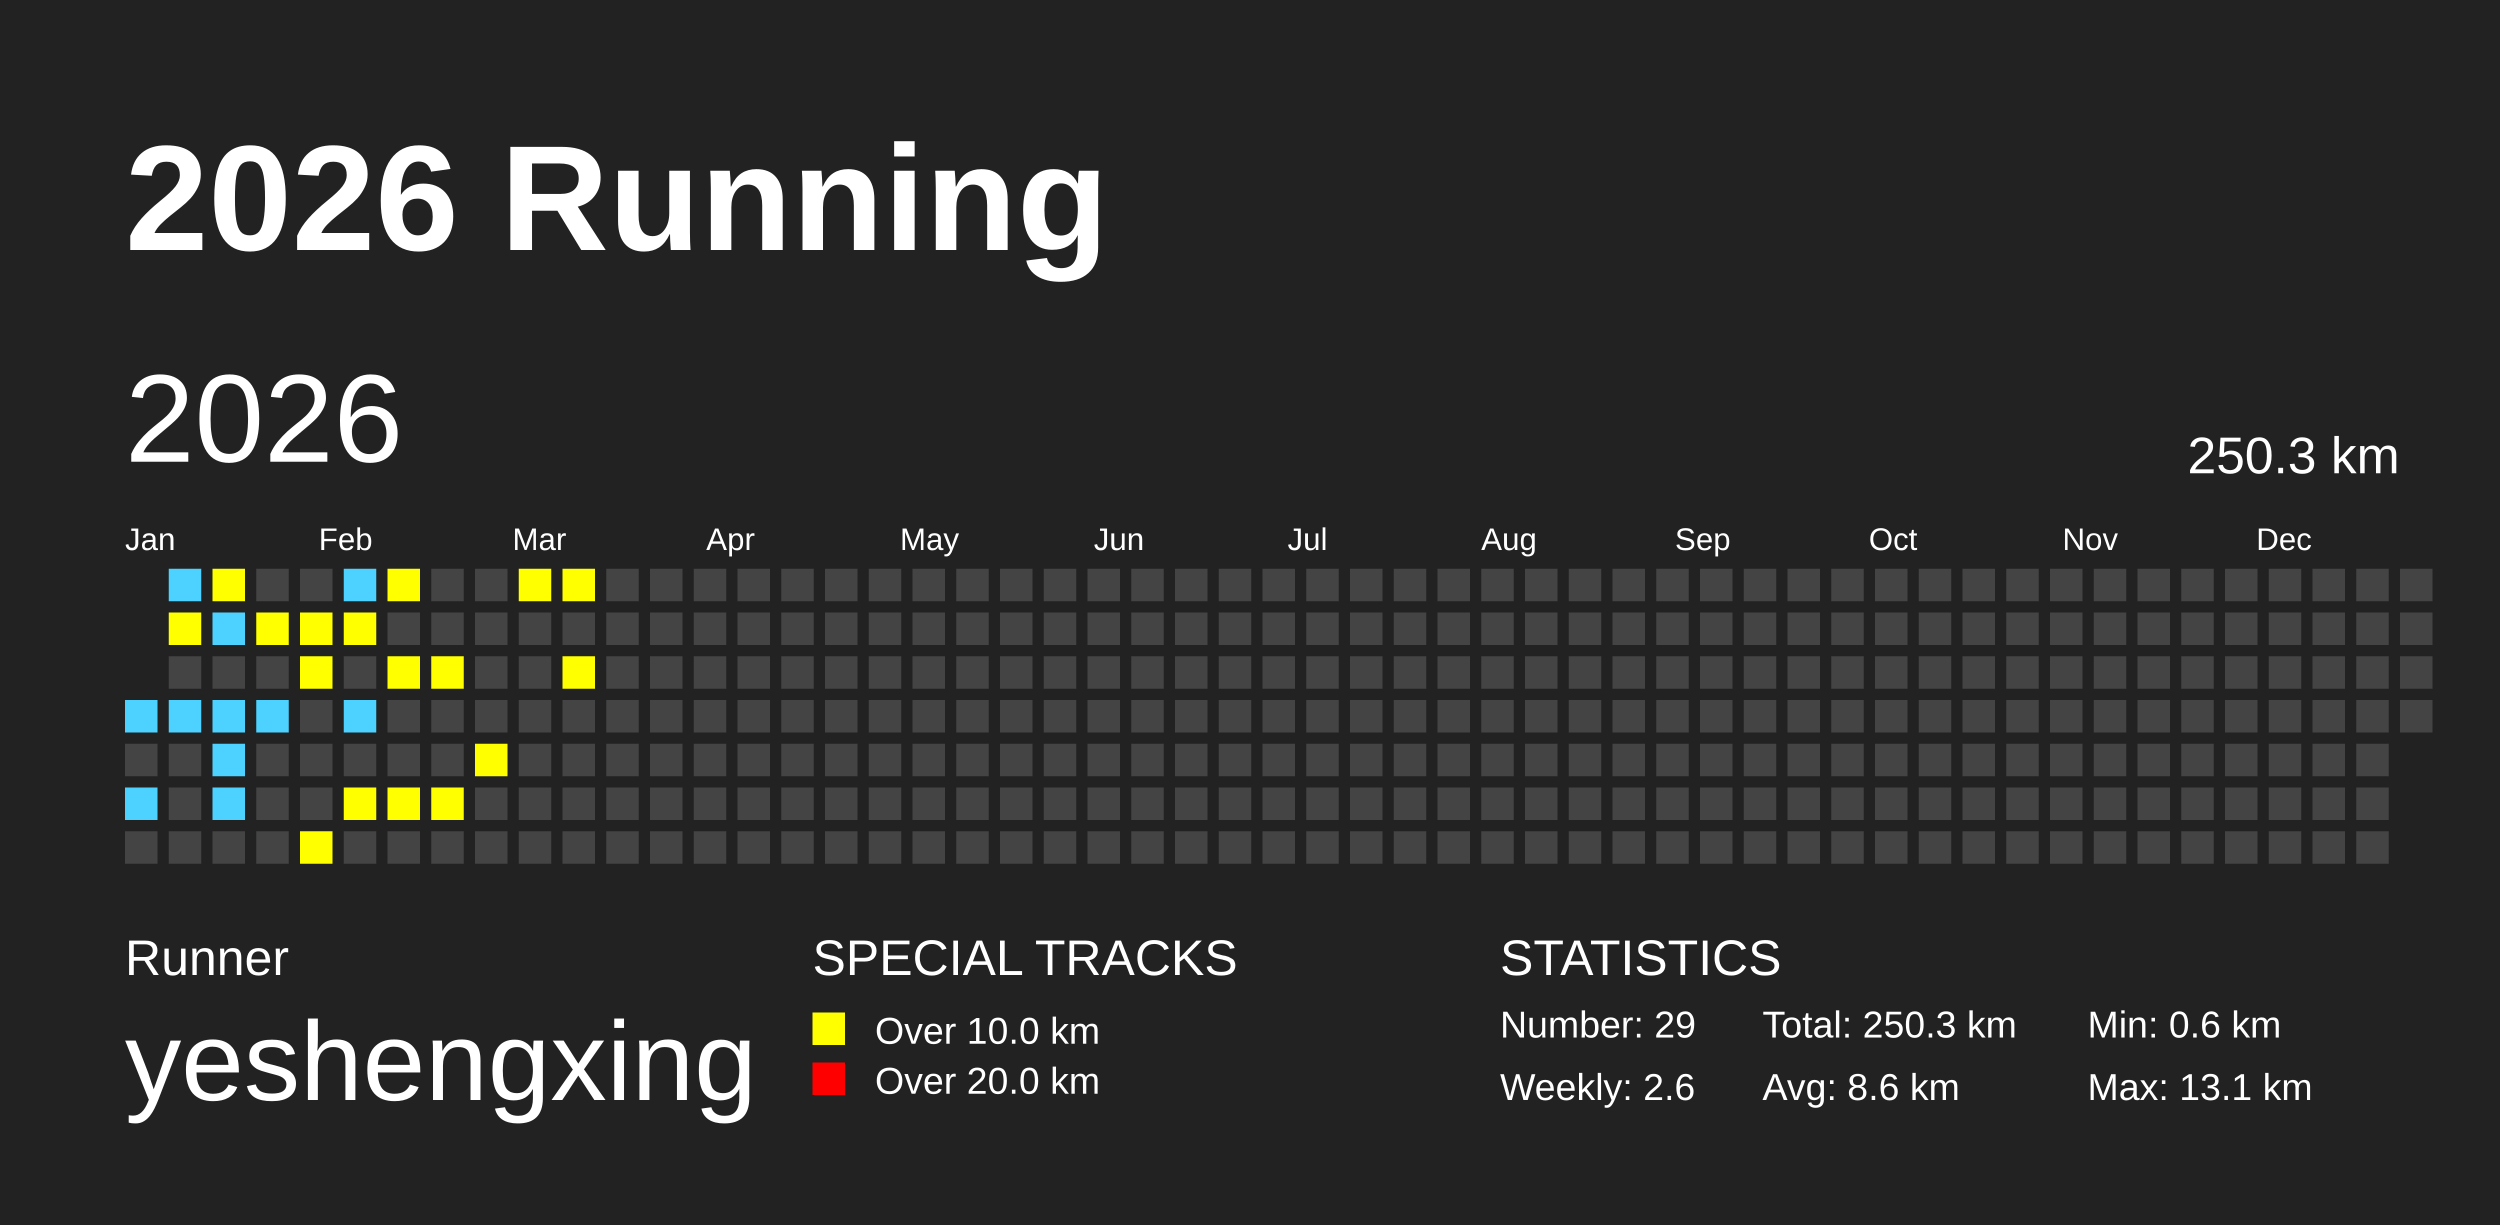
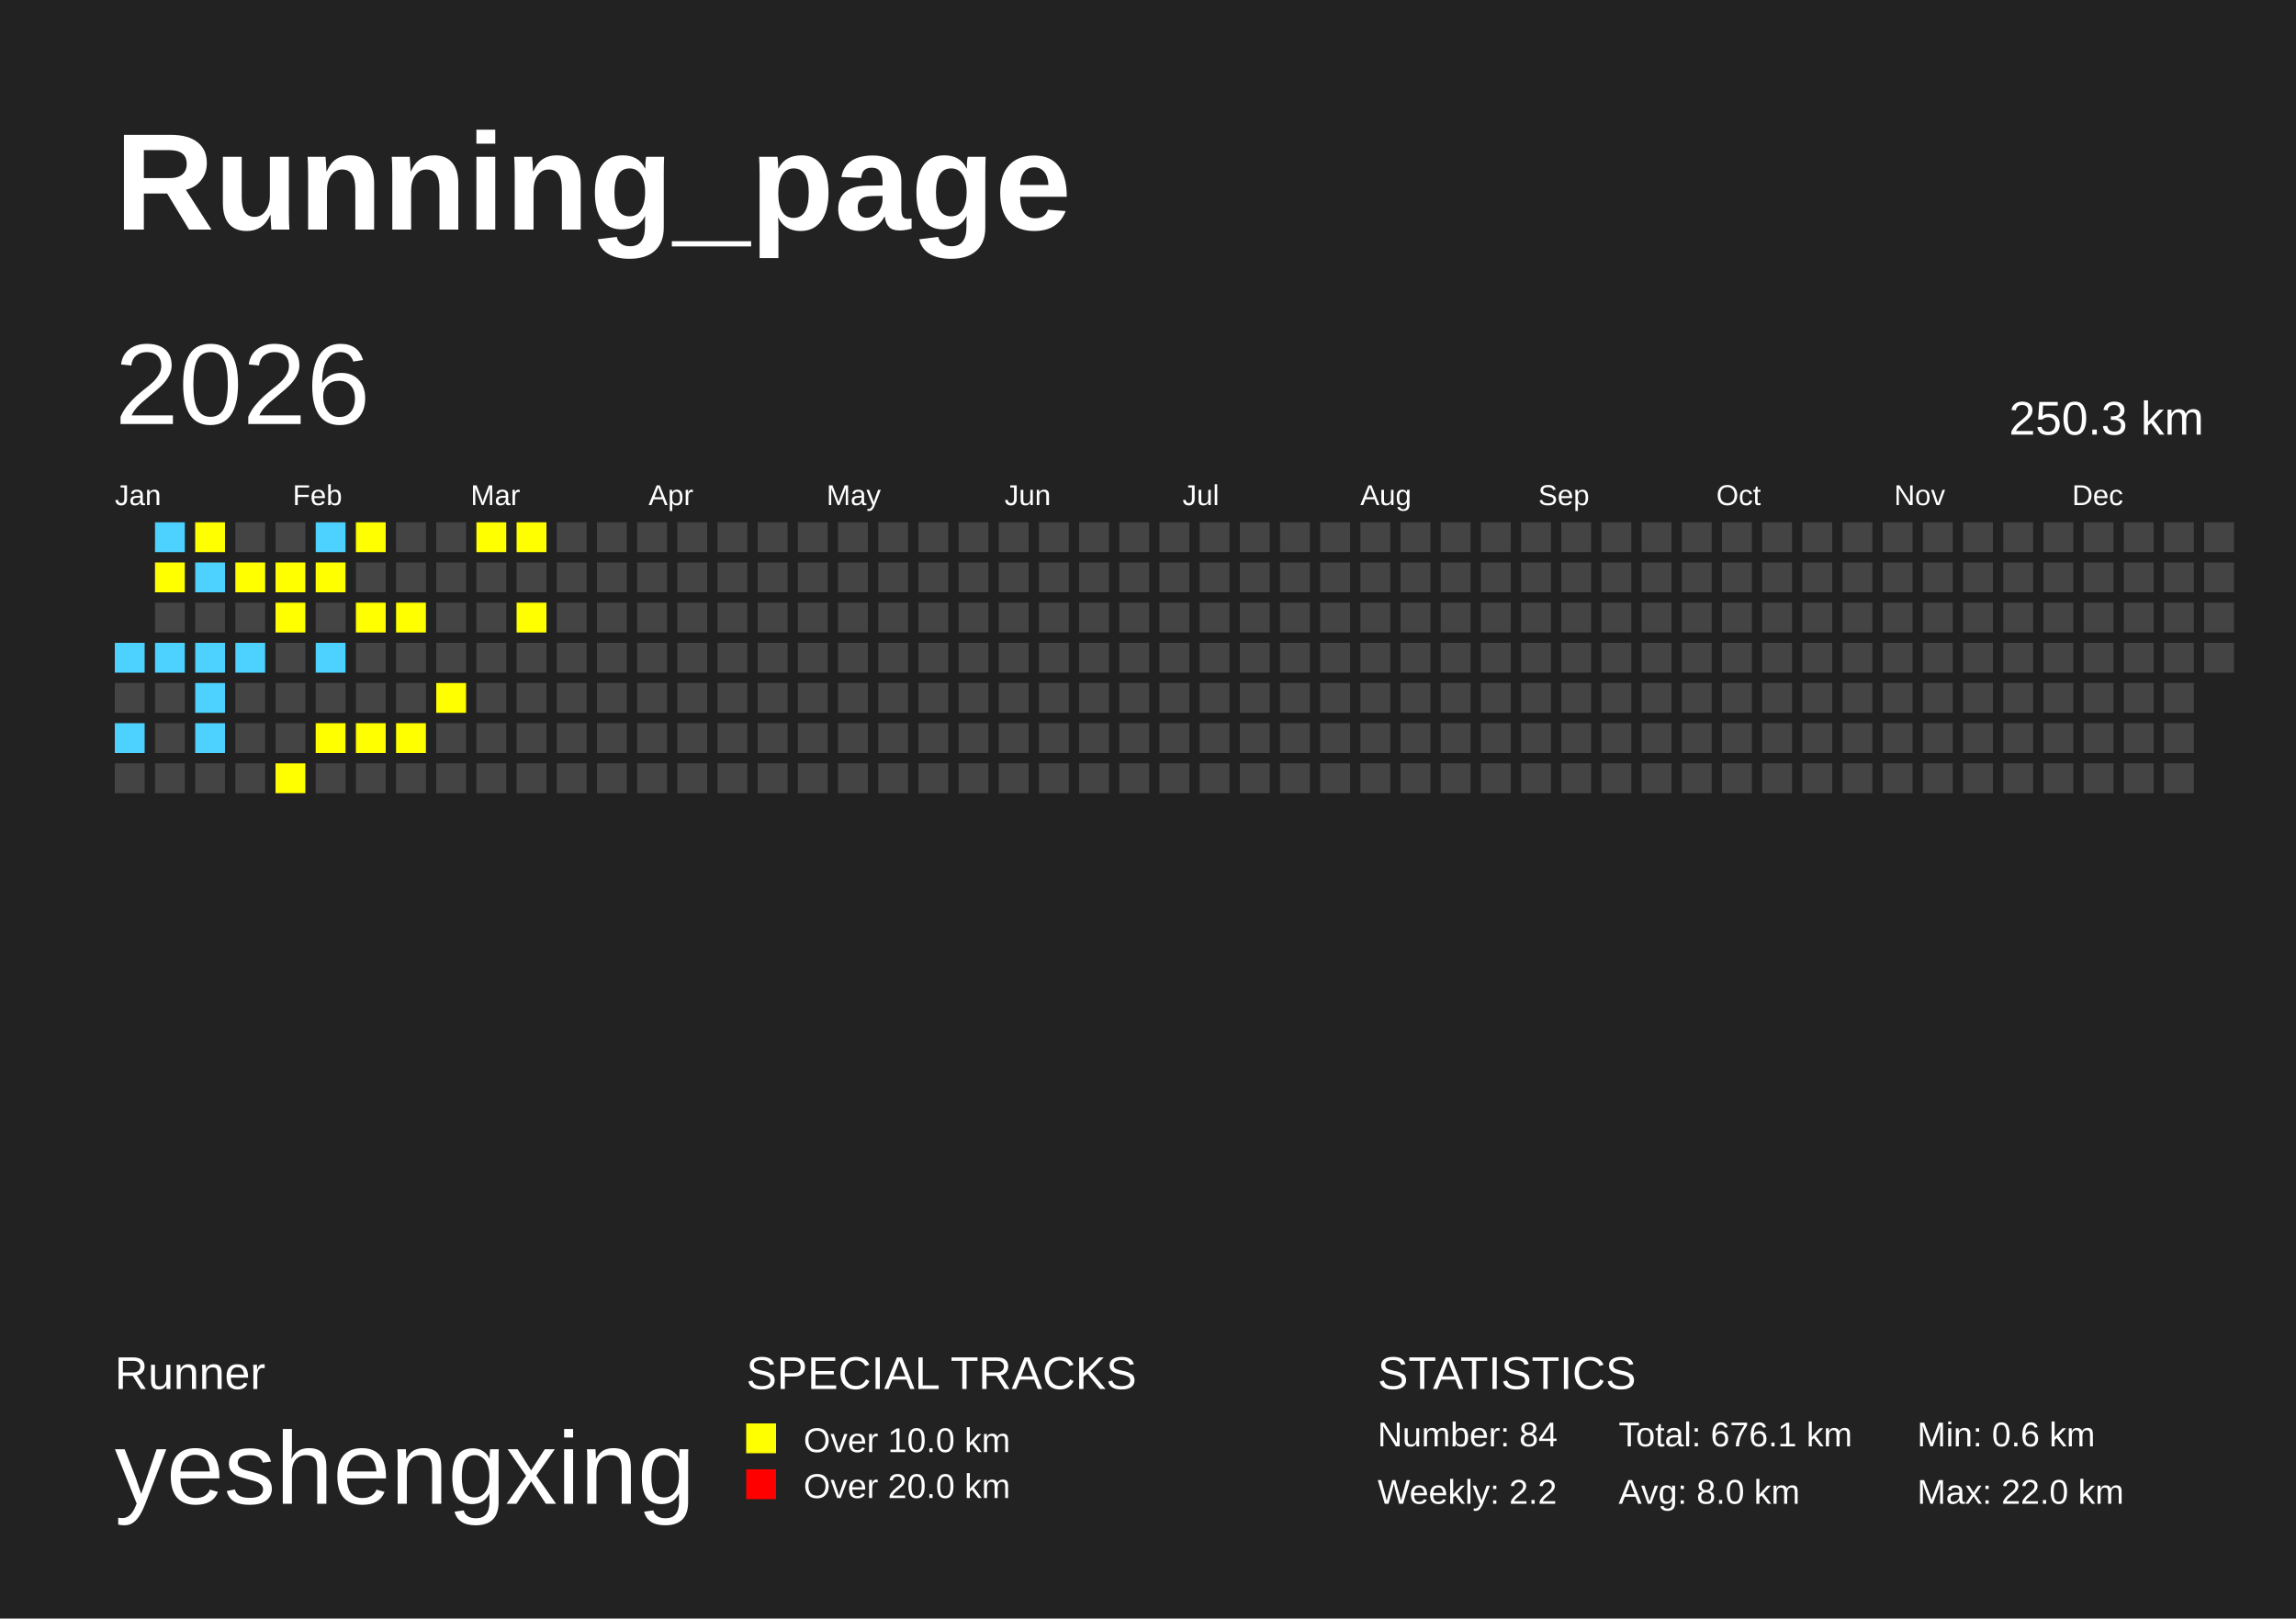
- <svg xmlns="http://www.w3.org/2000/svg" baseProfile="full" height="98mm" version="1.1" viewBox="0,0,200,98" width="200mm">
+ <svg xmlns="http://www.w3.org/2000/svg" baseProfile="full" height="141mm" version="1.1" viewBox="0,0,200,141" width="200mm">
  <defs />
-   <rect fill="#222222" height="98" width="200" x="0" y="0" />
-   <text fill="#FFFFFF" style="font-size:12px; font-family:Arial; font-weight:bold;" x="10" y="20">2026 Running</text>
-   <text fill="#FFFFFF" style="font-size:4px; font-family:Arial" x="10" y="78">Runner</text>
-   <text fill="#FFFFFF" style="font-size:9px; font-family:Arial" x="10" y="88">yeshengxing</text>
-   <text fill="#FFFFFF" style="font-size:4px; font-family:Arial" x="65" y="78">SPECIAL TRACKS</text>
-   <rect fill="yellow" height="2.6" width="2.6" x="65" y="81" />
-   <text fill="#FFFFFF" style="font-size:3px; font-family:Arial" x="70" y="83.5">Over 10.0 km</text>
-   <rect fill="red" height="2.6" width="2.6" x="65" y="85" />
-   <text fill="#FFFFFF" style="font-size:3px; font-family:Arial" x="70" y="87.5">Over 20.0 km</text>
-   <text fill="#FFFFFF" style="font-size:4px; font-family:Arial" x="120" y="78">STATISTICS</text>
-   <text fill="#FFFFFF" style="font-size:3px; font-family:Arial" x="120" y="83">Number: 29</text>
-   <text fill="#FFFFFF" style="font-size:3px; font-family:Arial" x="120" y="88">Weekly: 2.6</text>
-   <text fill="#FFFFFF" style="font-size:3px; font-family:Arial" x="141" y="83">Total: 250.3 km</text>
-   <text fill="#FFFFFF" style="font-size:3px; font-family:Arial" x="141" y="88">Avg: 8.6 km</text>
-   <text fill="#FFFFFF" style="font-size:3px; font-family:Arial" x="167" y="83">Min: 0.6 km</text>
-   <text fill="#FFFFFF" style="font-size:3px; font-family:Arial" x="167" y="88">Max: 13.1 km</text>
+   <rect fill="#222222" height="141" width="200" x="0" y="0" />
+   <text fill="#FFFFFF" style="font-size:12px; font-family:Arial; font-weight:bold;" x="10" y="20">Running_page</text>
+   <text fill="#FFFFFF" style="font-size:4px; font-family:Arial" x="10" y="121">Runner</text>
+   <text fill="#FFFFFF" style="font-size:9px; font-family:Arial" x="10" y="131">yeshengxing</text>
+   <text fill="#FFFFFF" style="font-size:4px; font-family:Arial" x="65" y="121">SPECIAL TRACKS</text>
+   <rect fill="yellow" height="2.6" width="2.6" x="65" y="124" />
+   <text fill="#FFFFFF" style="font-size:3px; font-family:Arial" x="70" y="126.5">Over 10.0 km</text>
+   <rect fill="red" height="2.6" width="2.6" x="65" y="128" />
+   <text fill="#FFFFFF" style="font-size:3px; font-family:Arial" x="70" y="130.5">Over 20.0 km</text>
+   <text fill="#FFFFFF" style="font-size:4px; font-family:Arial" x="120" y="121">STATISTICS</text>
+   <text fill="#FFFFFF" style="font-size:3px; font-family:Arial" x="120" y="126">Number: 84</text>
+   <text fill="#FFFFFF" style="font-size:3px; font-family:Arial" x="120" y="131">Weekly: 2.2</text>
+   <text fill="#FFFFFF" style="font-size:3px; font-family:Arial" x="141" y="126">Total: 676.1 km</text>
+   <text fill="#FFFFFF" style="font-size:3px; font-family:Arial" x="141" y="131">Avg: 8.0 km</text>
+   <text fill="#FFFFFF" style="font-size:3px; font-family:Arial" x="167" y="126">Min: 0.6 km</text>
+   <text fill="#FFFFFF" style="font-size:3px; font-family:Arial" x="167" y="131">Max: 22.0 km</text>
  <text dominant-baseline="hanging" fill="#FFFFFF" style="font-size:10.0px; font-family:Arial;" x="10" y="30">2026</text>
  <text dominant-baseline="hanging" fill="#FFFFFF" style="font-size:4.125px; font-family:Arial;" x="175" y="35">250.3 km</text>
  <text fill="#FFFFFF" style="font-size:2.5px; font-family:Arial" x="10.0" y="44">Jan</text>
  <text fill="#FFFFFF" style="font-size:2.5px; font-family:Arial" x="25.5" y="44">Feb</text>
  <text fill="#FFFFFF" style="font-size:2.5px; font-family:Arial" x="41.0" y="44">Mar</text>
  <text fill="#FFFFFF" style="font-size:2.5px; font-family:Arial" x="56.5" y="44">Apr</text>
  <text fill="#FFFFFF" style="font-size:2.5px; font-family:Arial" x="72.0" y="44">May</text>
  <text fill="#FFFFFF" style="font-size:2.5px; font-family:Arial" x="87.5" y="44">Jun</text>
  <text fill="#FFFFFF" style="font-size:2.5px; font-family:Arial" x="103.0" y="44">Jul</text>
  <text fill="#FFFFFF" style="font-size:2.5px; font-family:Arial" x="118.5" y="44">Aug</text>
  <text fill="#FFFFFF" style="font-size:2.5px; font-family:Arial" x="134.0" y="44">Sep</text>
  <text fill="#FFFFFF" style="font-size:2.5px; font-family:Arial" x="149.5" y="44">Oct</text>
  <text fill="#FFFFFF" style="font-size:2.5px; font-family:Arial" x="165.0" y="44">Nov</text>
  <text fill="#FFFFFF" style="font-size:2.5px; font-family:Arial" x="180.5" y="44">Dec</text>
  <rect fill="#4DD2FF" height="2.6" width="2.6" x="10.0" y="56.0" />
  <rect fill="#444444" height="2.6" width="2.6" x="10.0" y="59.5" />
  <rect fill="#4DD2FF" height="2.6" width="2.6" x="10.0" y="63.0" />
  <rect fill="#444444" height="2.6" width="2.6" x="10.0" y="66.5" />
  <rect fill="#4DD2FF" height="2.6" width="2.6" x="13.5" y="45.5" />
  <rect fill="yellow" height="2.6" width="2.6" x="13.5" y="49.0" />
  <rect fill="#444444" height="2.6" width="2.6" x="13.5" y="52.5" />
  <rect fill="#4DD2FF" height="2.6" width="2.6" x="13.5" y="56.0" />
  <rect fill="#444444" height="2.6" width="2.6" x="13.5" y="59.5" />
  <rect fill="#444444" height="2.6" width="2.6" x="13.5" y="63.0" />
  <rect fill="#444444" height="2.6" width="2.6" x="13.5" y="66.5" />
  <rect fill="yellow" height="2.6" width="2.6" x="17.0" y="45.5" />
  <rect fill="#4DD2FF" height="2.6" width="2.6" x="17.0" y="49.0" />
  <rect fill="#444444" height="2.6" width="2.6" x="17.0" y="52.5" />
  <rect fill="#4DD2FF" height="2.6" width="2.6" x="17.0" y="56.0" />
  <rect fill="#4DD2FF" height="2.6" width="2.6" x="17.0" y="59.5" />
  <rect fill="#4DD2FF" height="2.6" width="2.6" x="17.0" y="63.0" />
  <rect fill="#444444" height="2.6" width="2.6" x="17.0" y="66.5" />
  <rect fill="#444444" height="2.6" width="2.6" x="20.5" y="45.5" />
  <rect fill="yellow" height="2.6" width="2.6" x="20.5" y="49.0" />
  <rect fill="#444444" height="2.6" width="2.6" x="20.5" y="52.5" />
  <rect fill="#4DD2FF" height="2.6" width="2.6" x="20.5" y="56.0" />
  <rect fill="#444444" height="2.6" width="2.6" x="20.5" y="59.5" />
  <rect fill="#444444" height="2.6" width="2.6" x="20.5" y="63.0" />
  <rect fill="#444444" height="2.6" width="2.6" x="20.5" y="66.5" />
  <rect fill="#444444" height="2.6" width="2.6" x="24.0" y="45.5" />
  <rect fill="yellow" height="2.6" width="2.6" x="24.0" y="49.0" />
  <rect fill="yellow" height="2.6" width="2.6" x="24.0" y="52.5" />
  <rect fill="#444444" height="2.6" width="2.6" x="24.0" y="56.0" />
  <rect fill="#444444" height="2.6" width="2.6" x="24.0" y="59.5" />
  <rect fill="#444444" height="2.6" width="2.6" x="24.0" y="63.0" />
  <rect fill="yellow" height="2.6" width="2.6" x="24.0" y="66.5" />
  <rect fill="#4DD2FF" height="2.6" width="2.6" x="27.5" y="45.5" />
  <rect fill="yellow" height="2.6" width="2.6" x="27.5" y="49.0" />
  <rect fill="#444444" height="2.6" width="2.6" x="27.5" y="52.5" />
  <rect fill="#4DD2FF" height="2.6" width="2.6" x="27.5" y="56.0" />
  <rect fill="#444444" height="2.6" width="2.6" x="27.5" y="59.5" />
  <rect fill="yellow" height="2.6" width="2.6" x="27.5" y="63.0" />
  <rect fill="#444444" height="2.6" width="2.6" x="27.5" y="66.5" />
  <rect fill="yellow" height="2.6" width="2.6" x="31.0" y="45.5" />
  <rect fill="#444444" height="2.6" width="2.6" x="31.0" y="49.0" />
  <rect fill="yellow" height="2.6" width="2.6" x="31.0" y="52.5" />
  <rect fill="#444444" height="2.6" width="2.6" x="31.0" y="56.0" />
  <rect fill="#444444" height="2.6" width="2.6" x="31.0" y="59.5" />
  <rect fill="yellow" height="2.6" width="2.6" x="31.0" y="63.0" />
  <rect fill="#444444" height="2.6" width="2.6" x="31.0" y="66.5" />
  <rect fill="#444444" height="2.6" width="2.6" x="34.5" y="45.5" />
  <rect fill="#444444" height="2.6" width="2.6" x="34.5" y="49.0" />
  <rect fill="yellow" height="2.6" width="2.6" x="34.5" y="52.5" />
  <rect fill="#444444" height="2.6" width="2.6" x="34.5" y="56.0" />
  <rect fill="#444444" height="2.6" width="2.6" x="34.5" y="59.5" />
  <rect fill="yellow" height="2.6" width="2.6" x="34.5" y="63.0" />
  <rect fill="#444444" height="2.6" width="2.6" x="34.5" y="66.5" />
  <rect fill="#444444" height="2.6" width="2.6" x="38.0" y="45.5" />
  <rect fill="#444444" height="2.6" width="2.6" x="38.0" y="49.0" />
  <rect fill="#444444" height="2.6" width="2.6" x="38.0" y="52.5" />
  <rect fill="#444444" height="2.6" width="2.6" x="38.0" y="56.0" />
  <rect fill="yellow" height="2.6" width="2.6" x="38.0" y="59.5" />
  <rect fill="#444444" height="2.6" width="2.6" x="38.0" y="63.0" />
  <rect fill="#444444" height="2.6" width="2.6" x="38.0" y="66.5" />
  <rect fill="yellow" height="2.6" width="2.6" x="41.5" y="45.5" />
  <rect fill="#444444" height="2.6" width="2.6" x="41.5" y="49.0" />
  <rect fill="#444444" height="2.6" width="2.6" x="41.5" y="52.5" />
  <rect fill="#444444" height="2.6" width="2.6" x="41.5" y="56.0" />
  <rect fill="#444444" height="2.6" width="2.6" x="41.5" y="59.5" />
  <rect fill="#444444" height="2.6" width="2.6" x="41.5" y="63.0" />
  <rect fill="#444444" height="2.6" width="2.6" x="41.5" y="66.5" />
  <rect fill="yellow" height="2.6" width="2.6" x="45.0" y="45.5" />
  <rect fill="#444444" height="2.6" width="2.6" x="45.0" y="49.0" />
  <rect fill="yellow" height="2.6" width="2.6" x="45.0" y="52.5" />
  <rect fill="#444444" height="2.6" width="2.6" x="45.0" y="56.0" />
  <rect fill="#444444" height="2.6" width="2.6" x="45.0" y="59.5" />
  <rect fill="#444444" height="2.6" width="2.6" x="45.0" y="63.0" />
  <rect fill="#444444" height="2.6" width="2.6" x="45.0" y="66.5" />
  <rect fill="#444444" height="2.6" width="2.6" x="48.5" y="45.5" />
  <rect fill="#444444" height="2.6" width="2.6" x="48.5" y="49.0" />
  <rect fill="#444444" height="2.6" width="2.6" x="48.5" y="52.5" />
  <rect fill="#444444" height="2.6" width="2.6" x="48.5" y="56.0" />
  <rect fill="#444444" height="2.6" width="2.6" x="48.5" y="59.5" />
  <rect fill="#444444" height="2.6" width="2.6" x="48.5" y="63.0" />
  <rect fill="#444444" height="2.6" width="2.6" x="48.5" y="66.5" />
  <rect fill="#444444" height="2.6" width="2.6" x="52.0" y="45.5" />
  <rect fill="#444444" height="2.6" width="2.6" x="52.0" y="49.0" />
  <rect fill="#444444" height="2.6" width="2.6" x="52.0" y="52.5" />
  <rect fill="#444444" height="2.6" width="2.6" x="52.0" y="56.0" />
  <rect fill="#444444" height="2.6" width="2.6" x="52.0" y="59.5" />
  <rect fill="#444444" height="2.6" width="2.6" x="52.0" y="63.0" />
  <rect fill="#444444" height="2.6" width="2.6" x="52.0" y="66.5" />
  <rect fill="#444444" height="2.6" width="2.6" x="55.5" y="45.5" />
  <rect fill="#444444" height="2.6" width="2.6" x="55.5" y="49.0" />
  <rect fill="#444444" height="2.6" width="2.6" x="55.5" y="52.5" />
  <rect fill="#444444" height="2.6" width="2.6" x="55.5" y="56.0" />
  <rect fill="#444444" height="2.6" width="2.6" x="55.5" y="59.5" />
  <rect fill="#444444" height="2.6" width="2.6" x="55.5" y="63.0" />
  <rect fill="#444444" height="2.6" width="2.6" x="55.5" y="66.5" />
  <rect fill="#444444" height="2.6" width="2.6" x="59.0" y="45.5" />
  <rect fill="#444444" height="2.6" width="2.6" x="59.0" y="49.0" />
  <rect fill="#444444" height="2.6" width="2.6" x="59.0" y="52.5" />
  <rect fill="#444444" height="2.6" width="2.6" x="59.0" y="56.0" />
  <rect fill="#444444" height="2.6" width="2.6" x="59.0" y="59.5" />
  <rect fill="#444444" height="2.6" width="2.6" x="59.0" y="63.0" />
  <rect fill="#444444" height="2.6" width="2.6" x="59.0" y="66.5" />
  <rect fill="#444444" height="2.6" width="2.6" x="62.5" y="45.5" />
  <rect fill="#444444" height="2.6" width="2.6" x="62.5" y="49.0" />
  <rect fill="#444444" height="2.6" width="2.6" x="62.5" y="52.5" />
  <rect fill="#444444" height="2.6" width="2.6" x="62.5" y="56.0" />
  <rect fill="#444444" height="2.6" width="2.6" x="62.5" y="59.5" />
  <rect fill="#444444" height="2.6" width="2.6" x="62.5" y="63.0" />
  <rect fill="#444444" height="2.6" width="2.6" x="62.5" y="66.5" />
  <rect fill="#444444" height="2.6" width="2.6" x="66.0" y="45.5" />
  <rect fill="#444444" height="2.6" width="2.6" x="66.0" y="49.0" />
  <rect fill="#444444" height="2.6" width="2.6" x="66.0" y="52.5" />
  <rect fill="#444444" height="2.6" width="2.6" x="66.0" y="56.0" />
  <rect fill="#444444" height="2.6" width="2.6" x="66.0" y="59.5" />
  <rect fill="#444444" height="2.6" width="2.6" x="66.0" y="63.0" />
  <rect fill="#444444" height="2.6" width="2.6" x="66.0" y="66.5" />
  <rect fill="#444444" height="2.6" width="2.6" x="69.5" y="45.5" />
  <rect fill="#444444" height="2.6" width="2.6" x="69.5" y="49.0" />
  <rect fill="#444444" height="2.6" width="2.6" x="69.5" y="52.5" />
  <rect fill="#444444" height="2.6" width="2.6" x="69.5" y="56.0" />
  <rect fill="#444444" height="2.6" width="2.6" x="69.5" y="59.5" />
  <rect fill="#444444" height="2.6" width="2.6" x="69.5" y="63.0" />
  <rect fill="#444444" height="2.6" width="2.6" x="69.5" y="66.5" />
  <rect fill="#444444" height="2.6" width="2.6" x="73.0" y="45.5" />
  <rect fill="#444444" height="2.6" width="2.6" x="73.0" y="49.0" />
  <rect fill="#444444" height="2.6" width="2.6" x="73.0" y="52.5" />
  <rect fill="#444444" height="2.6" width="2.6" x="73.0" y="56.0" />
  <rect fill="#444444" height="2.6" width="2.6" x="73.0" y="59.5" />
  <rect fill="#444444" height="2.6" width="2.6" x="73.0" y="63.0" />
  <rect fill="#444444" height="2.6" width="2.6" x="73.0" y="66.5" />
  <rect fill="#444444" height="2.6" width="2.6" x="76.5" y="45.5" />
  <rect fill="#444444" height="2.6" width="2.6" x="76.5" y="49.0" />
  <rect fill="#444444" height="2.6" width="2.6" x="76.5" y="52.5" />
  <rect fill="#444444" height="2.6" width="2.6" x="76.5" y="56.0" />
  <rect fill="#444444" height="2.6" width="2.6" x="76.5" y="59.5" />
  <rect fill="#444444" height="2.6" width="2.6" x="76.5" y="63.0" />
  <rect fill="#444444" height="2.6" width="2.6" x="76.5" y="66.5" />
  <rect fill="#444444" height="2.6" width="2.6" x="80.0" y="45.5" />
  <rect fill="#444444" height="2.6" width="2.6" x="80.0" y="49.0" />
  <rect fill="#444444" height="2.6" width="2.6" x="80.0" y="52.5" />
  <rect fill="#444444" height="2.6" width="2.6" x="80.0" y="56.0" />
  <rect fill="#444444" height="2.6" width="2.6" x="80.0" y="59.5" />
  <rect fill="#444444" height="2.6" width="2.6" x="80.0" y="63.0" />
  <rect fill="#444444" height="2.6" width="2.6" x="80.0" y="66.5" />
  <rect fill="#444444" height="2.6" width="2.6" x="83.5" y="45.5" />
  <rect fill="#444444" height="2.6" width="2.6" x="83.5" y="49.0" />
  <rect fill="#444444" height="2.6" width="2.6" x="83.5" y="52.5" />
  <rect fill="#444444" height="2.6" width="2.6" x="83.5" y="56.0" />
  <rect fill="#444444" height="2.6" width="2.6" x="83.5" y="59.5" />
  <rect fill="#444444" height="2.6" width="2.6" x="83.5" y="63.0" />
  <rect fill="#444444" height="2.6" width="2.6" x="83.5" y="66.5" />
  <rect fill="#444444" height="2.6" width="2.6" x="87.0" y="45.5" />
  <rect fill="#444444" height="2.6" width="2.6" x="87.0" y="49.0" />
  <rect fill="#444444" height="2.6" width="2.6" x="87.0" y="52.5" />
  <rect fill="#444444" height="2.6" width="2.6" x="87.0" y="56.0" />
  <rect fill="#444444" height="2.6" width="2.6" x="87.0" y="59.5" />
  <rect fill="#444444" height="2.6" width="2.6" x="87.0" y="63.0" />
  <rect fill="#444444" height="2.6" width="2.6" x="87.0" y="66.5" />
  <rect fill="#444444" height="2.6" width="2.6" x="90.5" y="45.5" />
  <rect fill="#444444" height="2.6" width="2.6" x="90.5" y="49.0" />
  <rect fill="#444444" height="2.6" width="2.6" x="90.5" y="52.5" />
  <rect fill="#444444" height="2.6" width="2.6" x="90.5" y="56.0" />
  <rect fill="#444444" height="2.6" width="2.6" x="90.5" y="59.5" />
  <rect fill="#444444" height="2.6" width="2.6" x="90.5" y="63.0" />
  <rect fill="#444444" height="2.6" width="2.6" x="90.5" y="66.5" />
  <rect fill="#444444" height="2.6" width="2.6" x="94.0" y="45.5" />
  <rect fill="#444444" height="2.6" width="2.6" x="94.0" y="49.0" />
  <rect fill="#444444" height="2.6" width="2.6" x="94.0" y="52.5" />
  <rect fill="#444444" height="2.6" width="2.6" x="94.0" y="56.0" />
  <rect fill="#444444" height="2.6" width="2.6" x="94.0" y="59.5" />
  <rect fill="#444444" height="2.6" width="2.6" x="94.0" y="63.0" />
  <rect fill="#444444" height="2.6" width="2.6" x="94.0" y="66.5" />
  <rect fill="#444444" height="2.6" width="2.6" x="97.5" y="45.5" />
  <rect fill="#444444" height="2.6" width="2.6" x="97.5" y="49.0" />
  <rect fill="#444444" height="2.6" width="2.6" x="97.5" y="52.5" />
  <rect fill="#444444" height="2.6" width="2.6" x="97.5" y="56.0" />
  <rect fill="#444444" height="2.6" width="2.6" x="97.5" y="59.5" />
  <rect fill="#444444" height="2.6" width="2.6" x="97.5" y="63.0" />
  <rect fill="#444444" height="2.6" width="2.6" x="97.5" y="66.5" />
  <rect fill="#444444" height="2.6" width="2.6" x="101.0" y="45.5" />
  <rect fill="#444444" height="2.6" width="2.6" x="101.0" y="49.0" />
  <rect fill="#444444" height="2.6" width="2.6" x="101.0" y="52.5" />
  <rect fill="#444444" height="2.6" width="2.6" x="101.0" y="56.0" />
  <rect fill="#444444" height="2.6" width="2.6" x="101.0" y="59.5" />
  <rect fill="#444444" height="2.6" width="2.6" x="101.0" y="63.0" />
  <rect fill="#444444" height="2.6" width="2.6" x="101.0" y="66.5" />
  <rect fill="#444444" height="2.6" width="2.6" x="104.5" y="45.5" />
  <rect fill="#444444" height="2.6" width="2.6" x="104.5" y="49.0" />
  <rect fill="#444444" height="2.6" width="2.6" x="104.5" y="52.5" />
  <rect fill="#444444" height="2.6" width="2.6" x="104.5" y="56.0" />
  <rect fill="#444444" height="2.6" width="2.6" x="104.5" y="59.5" />
  <rect fill="#444444" height="2.6" width="2.6" x="104.5" y="63.0" />
  <rect fill="#444444" height="2.6" width="2.6" x="104.5" y="66.5" />
  <rect fill="#444444" height="2.6" width="2.6" x="108.0" y="45.5" />
  <rect fill="#444444" height="2.6" width="2.6" x="108.0" y="49.0" />
  <rect fill="#444444" height="2.6" width="2.6" x="108.0" y="52.5" />
  <rect fill="#444444" height="2.6" width="2.6" x="108.0" y="56.0" />
  <rect fill="#444444" height="2.6" width="2.6" x="108.0" y="59.5" />
  <rect fill="#444444" height="2.6" width="2.6" x="108.0" y="63.0" />
  <rect fill="#444444" height="2.6" width="2.6" x="108.0" y="66.5" />
  <rect fill="#444444" height="2.6" width="2.6" x="111.5" y="45.5" />
  <rect fill="#444444" height="2.6" width="2.6" x="111.5" y="49.0" />
  <rect fill="#444444" height="2.6" width="2.6" x="111.5" y="52.5" />
  <rect fill="#444444" height="2.6" width="2.6" x="111.5" y="56.0" />
  <rect fill="#444444" height="2.6" width="2.6" x="111.5" y="59.5" />
  <rect fill="#444444" height="2.6" width="2.6" x="111.5" y="63.0" />
  <rect fill="#444444" height="2.6" width="2.6" x="111.5" y="66.5" />
  <rect fill="#444444" height="2.6" width="2.6" x="115.0" y="45.5" />
  <rect fill="#444444" height="2.6" width="2.6" x="115.0" y="49.0" />
  <rect fill="#444444" height="2.6" width="2.6" x="115.0" y="52.5" />
  <rect fill="#444444" height="2.6" width="2.6" x="115.0" y="56.0" />
  <rect fill="#444444" height="2.6" width="2.6" x="115.0" y="59.5" />
  <rect fill="#444444" height="2.6" width="2.6" x="115.0" y="63.0" />
  <rect fill="#444444" height="2.6" width="2.6" x="115.0" y="66.5" />
  <rect fill="#444444" height="2.6" width="2.6" x="118.5" y="45.5" />
  <rect fill="#444444" height="2.6" width="2.6" x="118.5" y="49.0" />
  <rect fill="#444444" height="2.6" width="2.6" x="118.5" y="52.5" />
  <rect fill="#444444" height="2.6" width="2.6" x="118.5" y="56.0" />
  <rect fill="#444444" height="2.6" width="2.6" x="118.5" y="59.5" />
  <rect fill="#444444" height="2.6" width="2.6" x="118.5" y="63.0" />
  <rect fill="#444444" height="2.6" width="2.6" x="118.5" y="66.5" />
  <rect fill="#444444" height="2.6" width="2.6" x="122.0" y="45.5" />
  <rect fill="#444444" height="2.6" width="2.6" x="122.0" y="49.0" />
  <rect fill="#444444" height="2.6" width="2.6" x="122.0" y="52.5" />
  <rect fill="#444444" height="2.6" width="2.6" x="122.0" y="56.0" />
  <rect fill="#444444" height="2.6" width="2.6" x="122.0" y="59.5" />
  <rect fill="#444444" height="2.6" width="2.6" x="122.0" y="63.0" />
  <rect fill="#444444" height="2.6" width="2.6" x="122.0" y="66.5" />
  <rect fill="#444444" height="2.6" width="2.6" x="125.5" y="45.5" />
  <rect fill="#444444" height="2.6" width="2.6" x="125.5" y="49.0" />
  <rect fill="#444444" height="2.6" width="2.6" x="125.5" y="52.5" />
  <rect fill="#444444" height="2.6" width="2.6" x="125.5" y="56.0" />
  <rect fill="#444444" height="2.6" width="2.6" x="125.5" y="59.5" />
  <rect fill="#444444" height="2.6" width="2.6" x="125.5" y="63.0" />
  <rect fill="#444444" height="2.6" width="2.6" x="125.5" y="66.5" />
  <rect fill="#444444" height="2.6" width="2.6" x="129.0" y="45.5" />
  <rect fill="#444444" height="2.6" width="2.6" x="129.0" y="49.0" />
  <rect fill="#444444" height="2.6" width="2.6" x="129.0" y="52.5" />
  <rect fill="#444444" height="2.6" width="2.6" x="129.0" y="56.0" />
  <rect fill="#444444" height="2.6" width="2.6" x="129.0" y="59.5" />
  <rect fill="#444444" height="2.6" width="2.6" x="129.0" y="63.0" />
  <rect fill="#444444" height="2.6" width="2.6" x="129.0" y="66.5" />
  <rect fill="#444444" height="2.6" width="2.6" x="132.5" y="45.5" />
  <rect fill="#444444" height="2.6" width="2.6" x="132.5" y="49.0" />
  <rect fill="#444444" height="2.6" width="2.6" x="132.5" y="52.5" />
  <rect fill="#444444" height="2.6" width="2.6" x="132.5" y="56.0" />
  <rect fill="#444444" height="2.6" width="2.6" x="132.5" y="59.5" />
  <rect fill="#444444" height="2.6" width="2.6" x="132.5" y="63.0" />
  <rect fill="#444444" height="2.6" width="2.6" x="132.5" y="66.5" />
  <rect fill="#444444" height="2.6" width="2.6" x="136.0" y="45.5" />
  <rect fill="#444444" height="2.6" width="2.6" x="136.0" y="49.0" />
  <rect fill="#444444" height="2.6" width="2.6" x="136.0" y="52.5" />
  <rect fill="#444444" height="2.6" width="2.6" x="136.0" y="56.0" />
  <rect fill="#444444" height="2.6" width="2.6" x="136.0" y="59.5" />
  <rect fill="#444444" height="2.6" width="2.6" x="136.0" y="63.0" />
  <rect fill="#444444" height="2.6" width="2.6" x="136.0" y="66.5" />
  <rect fill="#444444" height="2.6" width="2.6" x="139.5" y="45.5" />
  <rect fill="#444444" height="2.6" width="2.6" x="139.5" y="49.0" />
  <rect fill="#444444" height="2.6" width="2.6" x="139.5" y="52.5" />
  <rect fill="#444444" height="2.6" width="2.6" x="139.5" y="56.0" />
  <rect fill="#444444" height="2.6" width="2.6" x="139.5" y="59.5" />
  <rect fill="#444444" height="2.6" width="2.6" x="139.5" y="63.0" />
  <rect fill="#444444" height="2.6" width="2.6" x="139.5" y="66.5" />
  <rect fill="#444444" height="2.6" width="2.6" x="143.0" y="45.5" />
  <rect fill="#444444" height="2.6" width="2.6" x="143.0" y="49.0" />
  <rect fill="#444444" height="2.6" width="2.6" x="143.0" y="52.5" />
  <rect fill="#444444" height="2.6" width="2.6" x="143.0" y="56.0" />
  <rect fill="#444444" height="2.6" width="2.6" x="143.0" y="59.5" />
  <rect fill="#444444" height="2.6" width="2.6" x="143.0" y="63.0" />
  <rect fill="#444444" height="2.6" width="2.6" x="143.0" y="66.5" />
  <rect fill="#444444" height="2.6" width="2.6" x="146.5" y="45.5" />
  <rect fill="#444444" height="2.6" width="2.6" x="146.5" y="49.0" />
  <rect fill="#444444" height="2.6" width="2.6" x="146.5" y="52.5" />
  <rect fill="#444444" height="2.6" width="2.6" x="146.5" y="56.0" />
  <rect fill="#444444" height="2.6" width="2.6" x="146.5" y="59.5" />
  <rect fill="#444444" height="2.6" width="2.6" x="146.5" y="63.0" />
  <rect fill="#444444" height="2.6" width="2.6" x="146.5" y="66.5" />
  <rect fill="#444444" height="2.6" width="2.6" x="150.0" y="45.5" />
  <rect fill="#444444" height="2.6" width="2.6" x="150.0" y="49.0" />
  <rect fill="#444444" height="2.6" width="2.6" x="150.0" y="52.5" />
  <rect fill="#444444" height="2.6" width="2.6" x="150.0" y="56.0" />
  <rect fill="#444444" height="2.6" width="2.6" x="150.0" y="59.5" />
  <rect fill="#444444" height="2.6" width="2.6" x="150.0" y="63.0" />
  <rect fill="#444444" height="2.6" width="2.6" x="150.0" y="66.5" />
  <rect fill="#444444" height="2.6" width="2.6" x="153.5" y="45.5" />
  <rect fill="#444444" height="2.6" width="2.6" x="153.5" y="49.0" />
  <rect fill="#444444" height="2.6" width="2.6" x="153.5" y="52.5" />
  <rect fill="#444444" height="2.6" width="2.6" x="153.5" y="56.0" />
  <rect fill="#444444" height="2.6" width="2.6" x="153.5" y="59.5" />
  <rect fill="#444444" height="2.6" width="2.6" x="153.5" y="63.0" />
  <rect fill="#444444" height="2.6" width="2.6" x="153.5" y="66.5" />
  <rect fill="#444444" height="2.6" width="2.6" x="157.0" y="45.5" />
  <rect fill="#444444" height="2.6" width="2.6" x="157.0" y="49.0" />
  <rect fill="#444444" height="2.6" width="2.6" x="157.0" y="52.5" />
  <rect fill="#444444" height="2.6" width="2.6" x="157.0" y="56.0" />
  <rect fill="#444444" height="2.6" width="2.6" x="157.0" y="59.5" />
  <rect fill="#444444" height="2.6" width="2.6" x="157.0" y="63.0" />
  <rect fill="#444444" height="2.6" width="2.6" x="157.0" y="66.5" />
  <rect fill="#444444" height="2.6" width="2.6" x="160.5" y="45.5" />
  <rect fill="#444444" height="2.6" width="2.6" x="160.5" y="49.0" />
  <rect fill="#444444" height="2.6" width="2.6" x="160.5" y="52.5" />
  <rect fill="#444444" height="2.6" width="2.6" x="160.5" y="56.0" />
  <rect fill="#444444" height="2.6" width="2.6" x="160.5" y="59.5" />
  <rect fill="#444444" height="2.6" width="2.6" x="160.5" y="63.0" />
  <rect fill="#444444" height="2.6" width="2.6" x="160.5" y="66.5" />
  <rect fill="#444444" height="2.6" width="2.6" x="164.0" y="45.5" />
  <rect fill="#444444" height="2.6" width="2.6" x="164.0" y="49.0" />
  <rect fill="#444444" height="2.6" width="2.6" x="164.0" y="52.5" />
  <rect fill="#444444" height="2.6" width="2.6" x="164.0" y="56.0" />
  <rect fill="#444444" height="2.6" width="2.6" x="164.0" y="59.5" />
  <rect fill="#444444" height="2.6" width="2.6" x="164.0" y="63.0" />
  <rect fill="#444444" height="2.6" width="2.6" x="164.0" y="66.5" />
  <rect fill="#444444" height="2.6" width="2.6" x="167.5" y="45.5" />
  <rect fill="#444444" height="2.6" width="2.6" x="167.5" y="49.0" />
  <rect fill="#444444" height="2.6" width="2.6" x="167.5" y="52.5" />
  <rect fill="#444444" height="2.6" width="2.6" x="167.5" y="56.0" />
  <rect fill="#444444" height="2.6" width="2.6" x="167.5" y="59.5" />
  <rect fill="#444444" height="2.6" width="2.6" x="167.5" y="63.0" />
  <rect fill="#444444" height="2.6" width="2.6" x="167.5" y="66.5" />
  <rect fill="#444444" height="2.6" width="2.6" x="171.0" y="45.5" />
  <rect fill="#444444" height="2.6" width="2.6" x="171.0" y="49.0" />
  <rect fill="#444444" height="2.6" width="2.6" x="171.0" y="52.5" />
  <rect fill="#444444" height="2.6" width="2.6" x="171.0" y="56.0" />
  <rect fill="#444444" height="2.6" width="2.6" x="171.0" y="59.5" />
  <rect fill="#444444" height="2.6" width="2.6" x="171.0" y="63.0" />
  <rect fill="#444444" height="2.6" width="2.6" x="171.0" y="66.5" />
  <rect fill="#444444" height="2.6" width="2.6" x="174.5" y="45.5" />
  <rect fill="#444444" height="2.6" width="2.6" x="174.5" y="49.0" />
  <rect fill="#444444" height="2.6" width="2.6" x="174.5" y="52.5" />
  <rect fill="#444444" height="2.6" width="2.6" x="174.5" y="56.0" />
  <rect fill="#444444" height="2.6" width="2.6" x="174.5" y="59.5" />
  <rect fill="#444444" height="2.6" width="2.6" x="174.5" y="63.0" />
  <rect fill="#444444" height="2.6" width="2.6" x="174.5" y="66.5" />
  <rect fill="#444444" height="2.6" width="2.6" x="178.0" y="45.5" />
  <rect fill="#444444" height="2.6" width="2.6" x="178.0" y="49.0" />
  <rect fill="#444444" height="2.6" width="2.6" x="178.0" y="52.5" />
  <rect fill="#444444" height="2.6" width="2.6" x="178.0" y="56.0" />
  <rect fill="#444444" height="2.6" width="2.6" x="178.0" y="59.5" />
  <rect fill="#444444" height="2.6" width="2.6" x="178.0" y="63.0" />
  <rect fill="#444444" height="2.6" width="2.6" x="178.0" y="66.5" />
  <rect fill="#444444" height="2.6" width="2.6" x="181.5" y="45.5" />
  <rect fill="#444444" height="2.6" width="2.6" x="181.5" y="49.0" />
  <rect fill="#444444" height="2.6" width="2.6" x="181.5" y="52.5" />
  <rect fill="#444444" height="2.6" width="2.6" x="181.5" y="56.0" />
  <rect fill="#444444" height="2.6" width="2.6" x="181.5" y="59.5" />
  <rect fill="#444444" height="2.6" width="2.6" x="181.5" y="63.0" />
  <rect fill="#444444" height="2.6" width="2.6" x="181.5" y="66.5" />
  <rect fill="#444444" height="2.6" width="2.6" x="185.0" y="45.5" />
  <rect fill="#444444" height="2.6" width="2.6" x="185.0" y="49.0" />
  <rect fill="#444444" height="2.6" width="2.6" x="185.0" y="52.5" />
  <rect fill="#444444" height="2.6" width="2.6" x="185.0" y="56.0" />
  <rect fill="#444444" height="2.6" width="2.6" x="185.0" y="59.5" />
  <rect fill="#444444" height="2.6" width="2.6" x="185.0" y="63.0" />
  <rect fill="#444444" height="2.6" width="2.6" x="185.0" y="66.5" />
  <rect fill="#444444" height="2.6" width="2.6" x="188.5" y="45.5" />
  <rect fill="#444444" height="2.6" width="2.6" x="188.5" y="49.0" />
  <rect fill="#444444" height="2.6" width="2.6" x="188.5" y="52.5" />
  <rect fill="#444444" height="2.6" width="2.6" x="188.5" y="56.0" />
  <rect fill="#444444" height="2.6" width="2.6" x="188.5" y="59.5" />
  <rect fill="#444444" height="2.6" width="2.6" x="188.5" y="63.0" />
  <rect fill="#444444" height="2.6" width="2.6" x="188.5" y="66.5" />
  <rect fill="#444444" height="2.6" width="2.6" x="192.0" y="45.5" />
  <rect fill="#444444" height="2.6" width="2.6" x="192.0" y="49.0" />
  <rect fill="#444444" height="2.6" width="2.6" x="192.0" y="52.5" />
  <rect fill="#444444" height="2.6" width="2.6" x="192.0" y="56.0" />
</svg>
